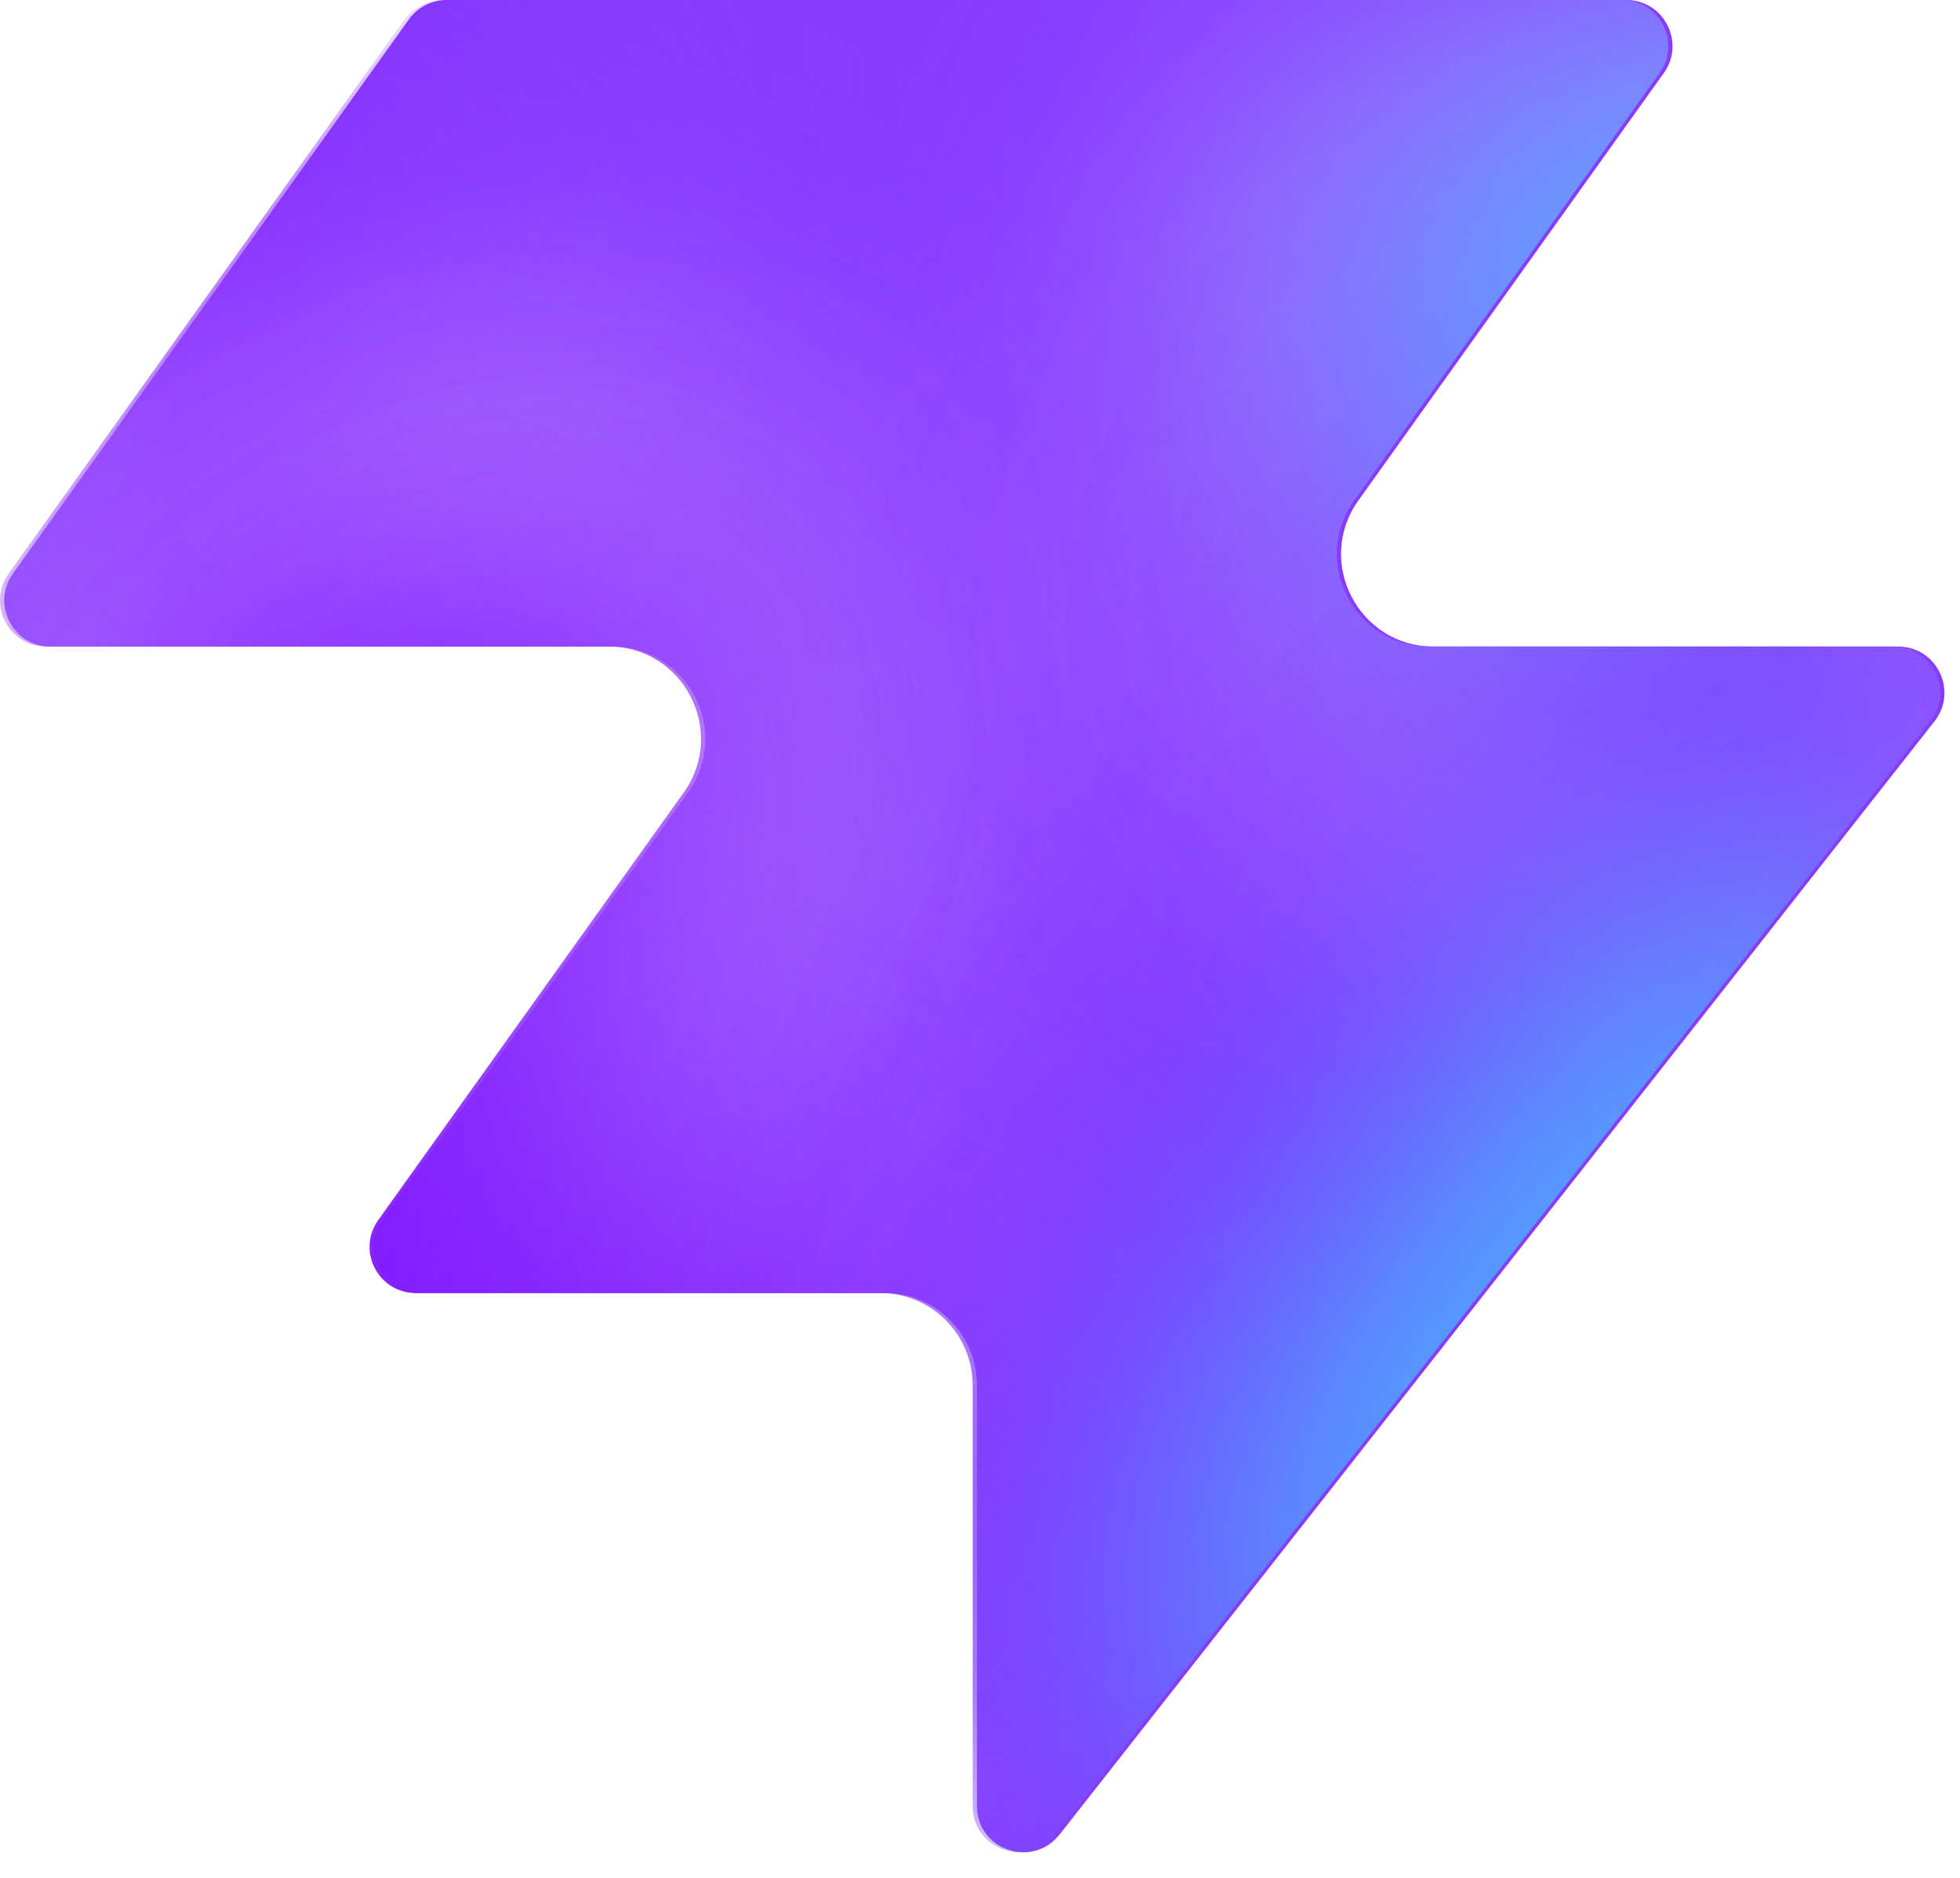
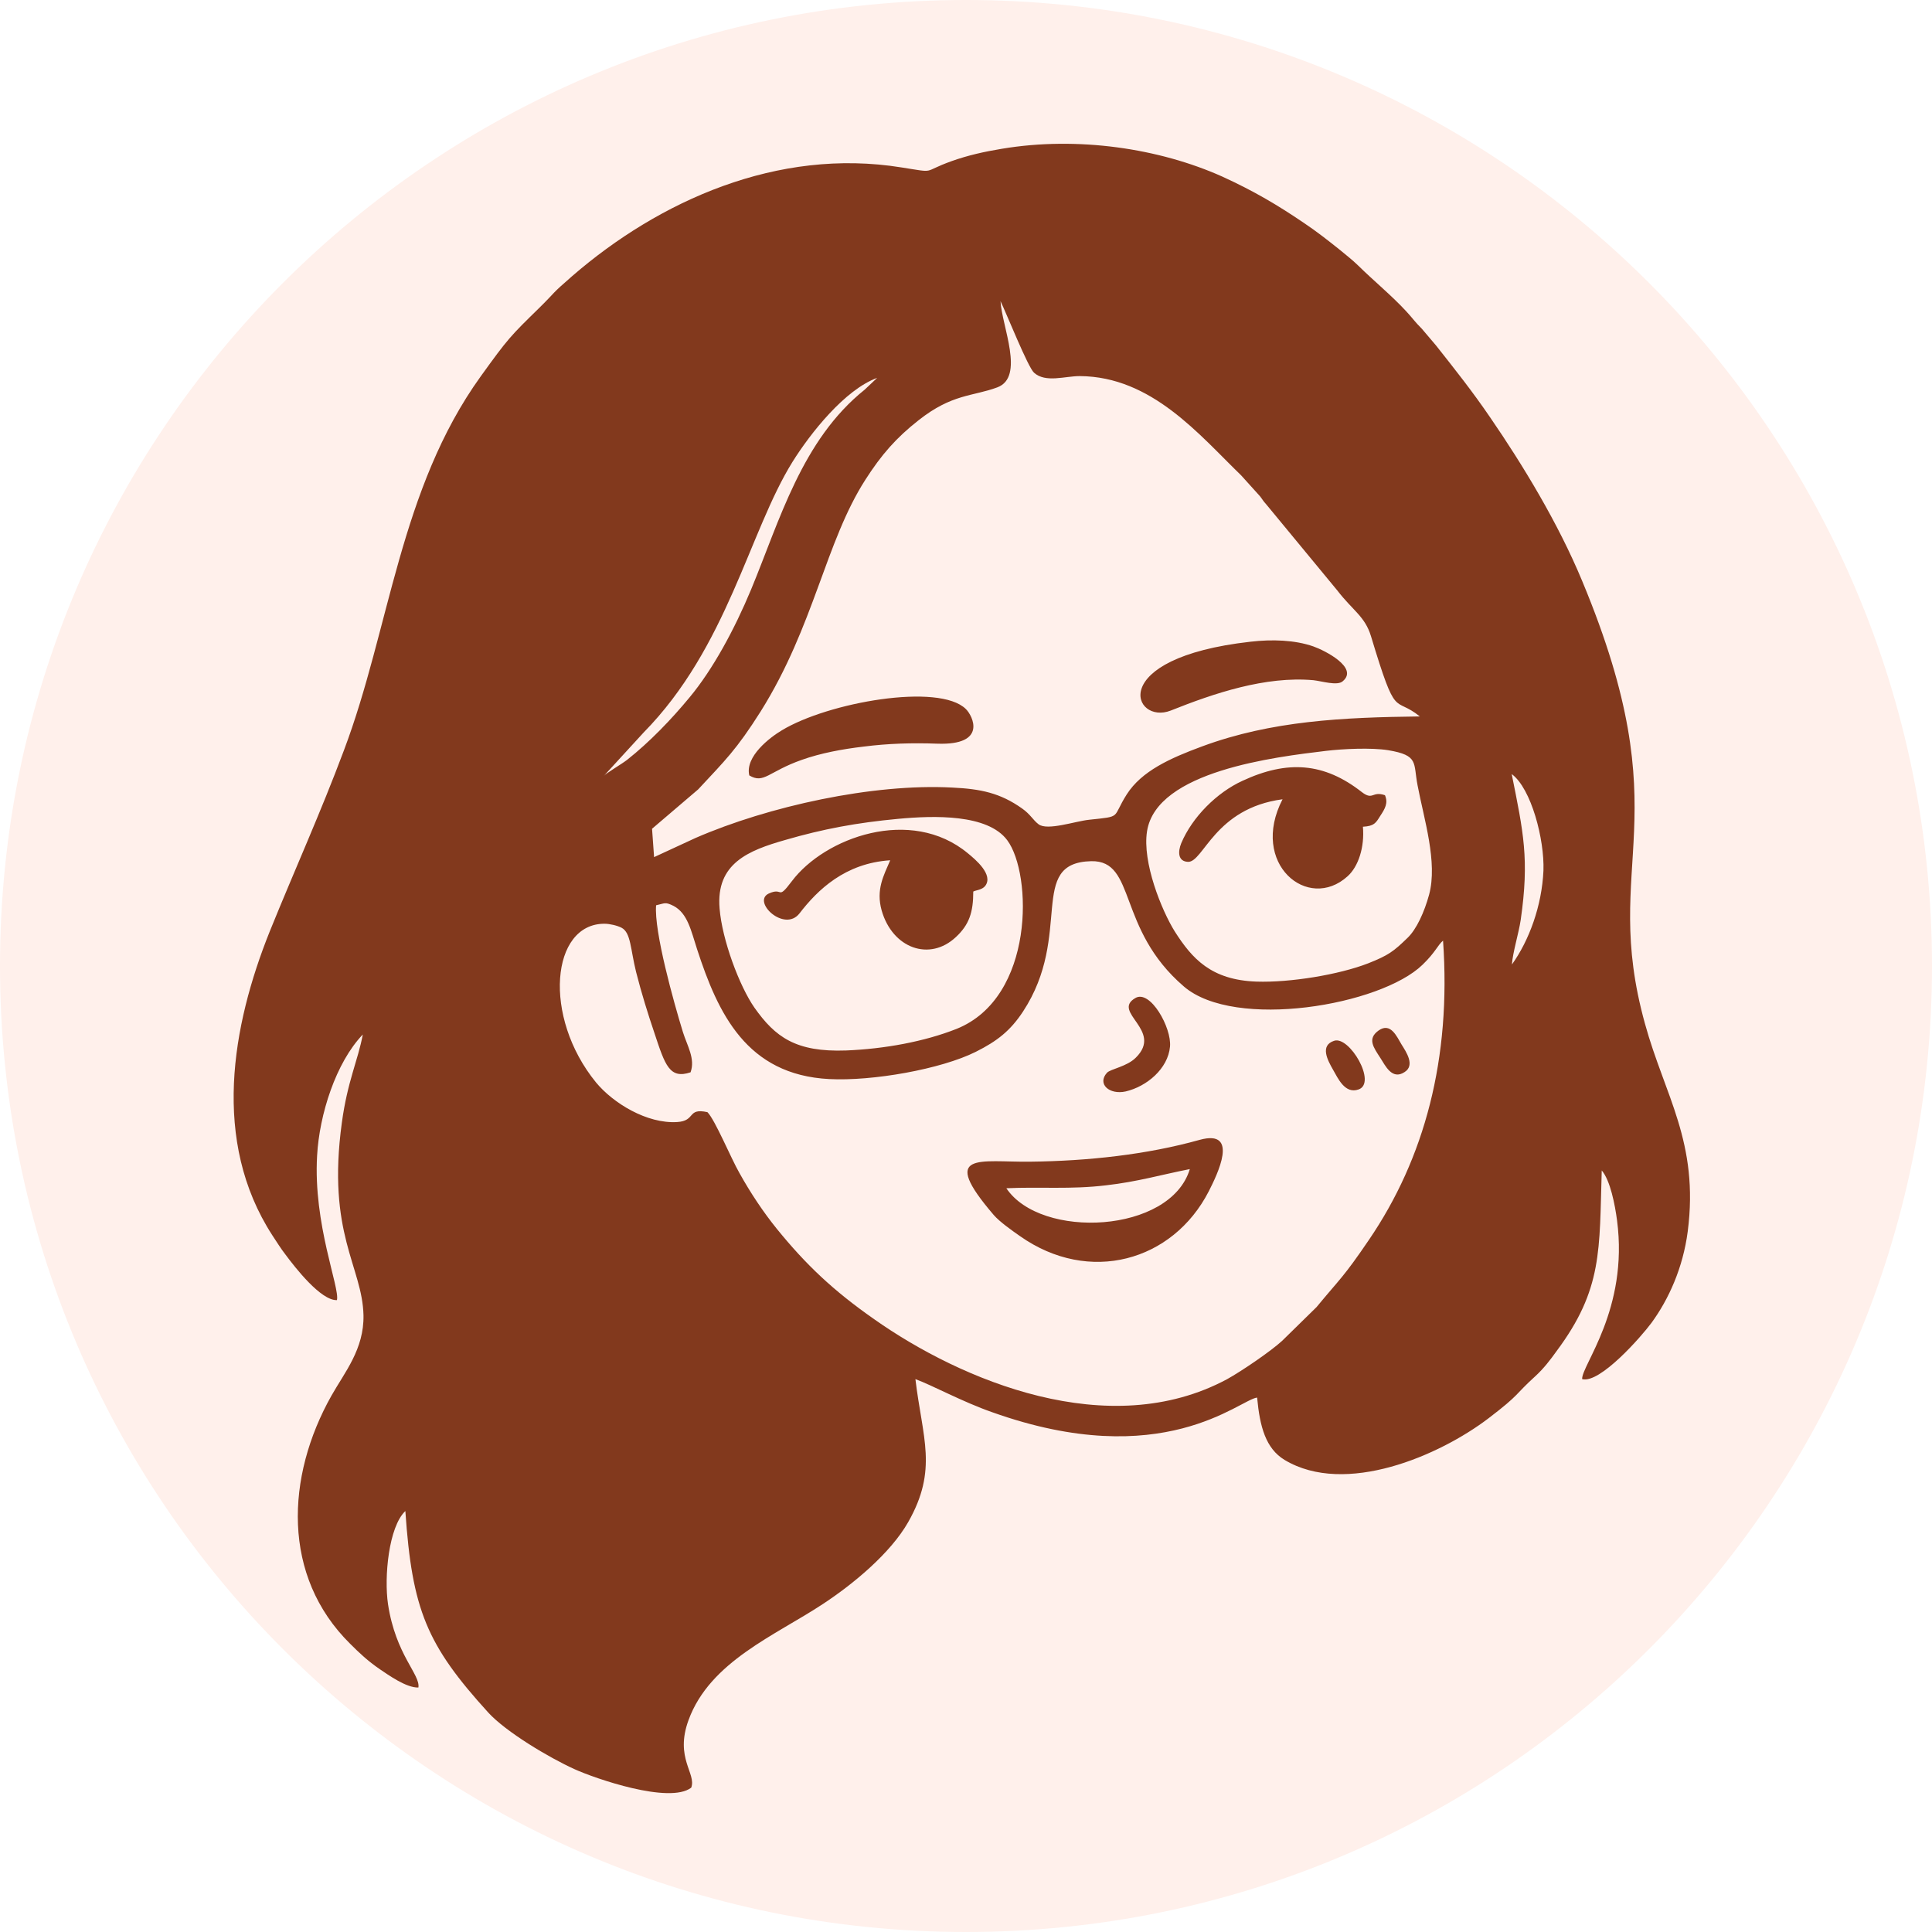
- <svg xmlns="http://www.w3.org/2000/svg" width="48" height="46" fill="none" viewBox="0 0 48 46">
-   <path fill="#863bff" d="M25.946 44.938c-.664.845-2.021.375-2.021-.698V33.937a2.26 2.26 0 0 0-2.262-2.262H10.287c-.92 0-1.456-1.04-.92-1.788l7.48-10.471c1.07-1.497 0-3.578-1.842-3.578H1.237c-.92 0-1.456-1.04-.92-1.788L10.013.474c.214-.297.556-.474.92-.474h28.894c.92 0 1.456 1.04.92 1.788l-7.48 10.471c-1.07 1.498 0 3.579 1.842 3.579h11.377c.943 0 1.473 1.088.89 1.83L25.947 44.94z" style="fill:#863bff;fill:color(display-p3 .525 .23 1);fill-opacity:1" />
-   <mask id="a" width="48" height="46" x="0" y="0" maskUnits="userSpaceOnUse" style="mask-type:alpha">
-     <path fill="#000" d="M25.842 44.938c-.664.844-2.021.375-2.021-.698V33.937a2.26 2.26 0 0 0-2.262-2.262H10.183c-.92 0-1.456-1.04-.92-1.788l7.48-10.471c1.07-1.498 0-3.579-1.842-3.579H1.133c-.92 0-1.456-1.04-.92-1.787L9.91.473c.214-.297.556-.474.92-.474h28.894c.92 0 1.456 1.04.92 1.788l-7.48 10.471c-1.07 1.498 0 3.578 1.842 3.578h11.377c.943 0 1.473 1.088.89 1.832L25.843 44.94z" style="fill:#000;fill-opacity:1" />
-   </mask>
-   <g mask="url(#a)">
-     <g filter="url(#b)">
-       <ellipse cx="5.508" cy="14.704" fill="#ede6ff" rx="5.508" ry="14.704" style="fill:#ede6ff;fill:color(display-p3 .927 .903 1);fill-opacity:1" transform="matrix(.00324 1 1 -.00324 -4.47 31.516)" />
-     </g>
-     <g filter="url(#c)">
-       <ellipse cx="10.399" cy="29.851" fill="#ede6ff" rx="10.399" ry="29.851" style="fill:#ede6ff;fill:color(display-p3 .927 .903 1);fill-opacity:1" transform="matrix(.00324 1 1 -.00324 -39.328 7.883)" />
-     </g>
-     <g filter="url(#d)">
-       <ellipse cx="5.508" cy="30.487" fill="#7e14ff" rx="5.508" ry="30.487" style="fill:#7e14ff;fill:color(display-p3 .492 .077 1);fill-opacity:1" transform="rotate(89.814 -25.913 -14.639)scale(1 -1)" />
-     </g>
-     <g filter="url(#e)">
-       <ellipse cx="5.508" cy="30.599" fill="#7e14ff" rx="5.508" ry="30.599" style="fill:#7e14ff;fill:color(display-p3 .492 .077 1);fill-opacity:1" transform="rotate(89.814 -32.644 -3.334)scale(1 -1)" />
-     </g>
-     <g filter="url(#f)">
-       <ellipse cx="5.508" cy="30.599" fill="#7e14ff" rx="5.508" ry="30.599" style="fill:#7e14ff;fill:color(display-p3 .492 .077 1);fill-opacity:1" transform="matrix(.00324 1 1 -.00324 -34.34 30.47)" />
-     </g>
-     <g filter="url(#g)">
-       <ellipse cx="14.072" cy="22.078" fill="#ede6ff" rx="14.072" ry="22.078" style="fill:#ede6ff;fill:color(display-p3 .927 .903 1);fill-opacity:1" transform="rotate(93.35 24.506 48.493)scale(-1 1)" />
-     </g>
-     <g filter="url(#h)">
-       <ellipse cx="3.47" cy="21.501" fill="#7e14ff" rx="3.47" ry="21.501" style="fill:#7e14ff;fill:color(display-p3 .492 .077 1);fill-opacity:1" transform="rotate(89.009 28.708 47.59)scale(-1 1)" />
-     </g>
-     <g filter="url(#i)">
-       <ellipse cx="3.47" cy="21.501" fill="#7e14ff" rx="3.47" ry="21.501" style="fill:#7e14ff;fill:color(display-p3 .492 .077 1);fill-opacity:1" transform="rotate(89.009 28.708 47.59)scale(-1 1)" />
-     </g>
-     <g filter="url(#j)">
-       <ellipse cx=".387" cy="8.972" fill="#7e14ff" rx="4.407" ry="29.108" style="fill:#7e14ff;fill:color(display-p3 .492 .077 1);fill-opacity:1" transform="rotate(39.51 .387 8.972)" />
-     </g>
-     <g filter="url(#k)">
-       <ellipse cx="47.523" cy="-6.092" fill="#7e14ff" rx="4.407" ry="29.108" style="fill:#7e14ff;fill:color(display-p3 .492 .077 1);fill-opacity:1" transform="rotate(37.892 47.523 -6.092)" />
-     </g>
-     <g filter="url(#l)">
-       <ellipse cx="41.412" cy="6.333" fill="#47bfff" rx="5.971" ry="9.665" style="fill:#47bfff;fill:color(display-p3 .28 .748 1);fill-opacity:1" transform="rotate(37.892 41.412 6.333)" />
-     </g>
-     <g filter="url(#m)">
-       <ellipse cx="-1.879" cy="38.332" fill="#7e14ff" rx="4.407" ry="29.108" style="fill:#7e14ff;fill:color(display-p3 .492 .077 1);fill-opacity:1" transform="rotate(37.892 -1.88 38.332)" />
-     </g>
-     <g filter="url(#n)">
-       <ellipse cx="-1.879" cy="38.332" fill="#7e14ff" rx="4.407" ry="29.108" style="fill:#7e14ff;fill:color(display-p3 .492 .077 1);fill-opacity:1" transform="rotate(37.892 -1.88 38.332)" />
-     </g>
-     <g filter="url(#o)">
-       <ellipse cx="35.651" cy="29.907" fill="#7e14ff" rx="4.407" ry="29.108" style="fill:#7e14ff;fill:color(display-p3 .492 .077 1);fill-opacity:1" transform="rotate(37.892 35.651 29.907)" />
-     </g>
-     <g filter="url(#p)">
-       <ellipse cx="38.418" cy="32.4" fill="#47bfff" rx="5.971" ry="15.297" style="fill:#47bfff;fill:color(display-p3 .28 .748 1);fill-opacity:1" transform="rotate(37.892 38.418 32.4)" />
-     </g>
-   </g>
-   <defs>
-     <filter id="b" width="60.045" height="41.654" x="-19.77" y="16.149" color-interpolation-filters="sRGB" filterUnits="userSpaceOnUse">
-       <feFlood flood-opacity="0" result="BackgroundImageFix" />
-       <feBlend in="SourceGraphic" in2="BackgroundImageFix" result="shape" />
-       <feGaussianBlur result="effect1_foregroundBlur_2002_17158" stdDeviation="7.659" />
-     </filter>
-     <filter id="c" width="90.34" height="51.437" x="-54.613" y="-7.533" color-interpolation-filters="sRGB" filterUnits="userSpaceOnUse">
-       <feFlood flood-opacity="0" result="BackgroundImageFix" />
-       <feBlend in="SourceGraphic" in2="BackgroundImageFix" result="shape" />
-       <feGaussianBlur result="effect1_foregroundBlur_2002_17158" stdDeviation="7.659" />
-     </filter>
-     <filter id="d" width="79.355" height="29.4" x="-49.64" y="2.03" color-interpolation-filters="sRGB" filterUnits="userSpaceOnUse">
-       <feFlood flood-opacity="0" result="BackgroundImageFix" />
-       <feBlend in="SourceGraphic" in2="BackgroundImageFix" result="shape" />
-       <feGaussianBlur result="effect1_foregroundBlur_2002_17158" stdDeviation="4.596" />
-     </filter>
-     <filter id="e" width="79.579" height="29.4" x="-45.045" y="20.029" color-interpolation-filters="sRGB" filterUnits="userSpaceOnUse">
-       <feFlood flood-opacity="0" result="BackgroundImageFix" />
-       <feBlend in="SourceGraphic" in2="BackgroundImageFix" result="shape" />
-       <feGaussianBlur result="effect1_foregroundBlur_2002_17158" stdDeviation="4.596" />
-     </filter>
-     <filter id="f" width="79.579" height="29.4" x="-43.513" y="21.178" color-interpolation-filters="sRGB" filterUnits="userSpaceOnUse">
-       <feFlood flood-opacity="0" result="BackgroundImageFix" />
-       <feBlend in="SourceGraphic" in2="BackgroundImageFix" result="shape" />
-       <feGaussianBlur result="effect1_foregroundBlur_2002_17158" stdDeviation="4.596" />
-     </filter>
-     <filter id="g" width="74.749" height="58.852" x="15.756" y="-17.901" color-interpolation-filters="sRGB" filterUnits="userSpaceOnUse">
-       <feFlood flood-opacity="0" result="BackgroundImageFix" />
-       <feBlend in="SourceGraphic" in2="BackgroundImageFix" result="shape" />
-       <feGaussianBlur result="effect1_foregroundBlur_2002_17158" stdDeviation="7.659" />
-     </filter>
-     <filter id="h" width="61.377" height="25.362" x="23.548" y="2.284" color-interpolation-filters="sRGB" filterUnits="userSpaceOnUse">
-       <feFlood flood-opacity="0" result="BackgroundImageFix" />
-       <feBlend in="SourceGraphic" in2="BackgroundImageFix" result="shape" />
-       <feGaussianBlur result="effect1_foregroundBlur_2002_17158" stdDeviation="4.596" />
-     </filter>
-     <filter id="i" width="61.377" height="25.362" x="23.548" y="2.284" color-interpolation-filters="sRGB" filterUnits="userSpaceOnUse">
-       <feFlood flood-opacity="0" result="BackgroundImageFix" />
-       <feBlend in="SourceGraphic" in2="BackgroundImageFix" result="shape" />
-       <feGaussianBlur result="effect1_foregroundBlur_2002_17158" stdDeviation="4.596" />
-     </filter>
-     <filter id="j" width="56.045" height="63.649" x="-27.636" y="-22.853" color-interpolation-filters="sRGB" filterUnits="userSpaceOnUse">
-       <feFlood flood-opacity="0" result="BackgroundImageFix" />
-       <feBlend in="SourceGraphic" in2="BackgroundImageFix" result="shape" />
-       <feGaussianBlur result="effect1_foregroundBlur_2002_17158" stdDeviation="4.596" />
-     </filter>
-     <filter id="k" width="54.814" height="64.646" x="20.116" y="-38.415" color-interpolation-filters="sRGB" filterUnits="userSpaceOnUse">
-       <feFlood flood-opacity="0" result="BackgroundImageFix" />
-       <feBlend in="SourceGraphic" in2="BackgroundImageFix" result="shape" />
-       <feGaussianBlur result="effect1_foregroundBlur_2002_17158" stdDeviation="4.596" />
-     </filter>
-     <filter id="l" width="33.541" height="35.313" x="24.641" y="-11.323" color-interpolation-filters="sRGB" filterUnits="userSpaceOnUse">
-       <feFlood flood-opacity="0" result="BackgroundImageFix" />
-       <feBlend in="SourceGraphic" in2="BackgroundImageFix" result="shape" />
-       <feGaussianBlur result="effect1_foregroundBlur_2002_17158" stdDeviation="4.596" />
-     </filter>
-     <filter id="m" width="54.814" height="64.646" x="-29.286" y="6.009" color-interpolation-filters="sRGB" filterUnits="userSpaceOnUse">
-       <feFlood flood-opacity="0" result="BackgroundImageFix" />
-       <feBlend in="SourceGraphic" in2="BackgroundImageFix" result="shape" />
-       <feGaussianBlur result="effect1_foregroundBlur_2002_17158" stdDeviation="4.596" />
-     </filter>
-     <filter id="n" width="54.814" height="64.646" x="-29.286" y="6.009" color-interpolation-filters="sRGB" filterUnits="userSpaceOnUse">
-       <feFlood flood-opacity="0" result="BackgroundImageFix" />
-       <feBlend in="SourceGraphic" in2="BackgroundImageFix" result="shape" />
-       <feGaussianBlur result="effect1_foregroundBlur_2002_17158" stdDeviation="4.596" />
-     </filter>
-     <filter id="o" width="54.814" height="64.646" x="8.244" y="-2.416" color-interpolation-filters="sRGB" filterUnits="userSpaceOnUse">
-       <feFlood flood-opacity="0" result="BackgroundImageFix" />
-       <feBlend in="SourceGraphic" in2="BackgroundImageFix" result="shape" />
-       <feGaussianBlur result="effect1_foregroundBlur_2002_17158" stdDeviation="4.596" />
-     </filter>
-     <filter id="p" width="39.409" height="43.623" x="18.713" y="10.588" color-interpolation-filters="sRGB" filterUnits="userSpaceOnUse">
-       <feFlood flood-opacity="0" result="BackgroundImageFix" />
-       <feBlend in="SourceGraphic" in2="BackgroundImageFix" result="shape" />
-       <feGaussianBlur result="effect1_foregroundBlur_2002_17158" stdDeviation="4.596" />
-     </filter>
-   </defs>
+ <svg xmlns="http://www.w3.org/2000/svg" width="215" height="215" viewBox="0 0 215 215" fill="none">
+   <circle cx="107.5" cy="107.5" r="107.5" fill="#FFF0EB" />
+   <path fill-rule="evenodd" clip-rule="evenodd" d="M37.494 144.681C37.844 143.329 34.839 136.24 35.289 128.599C35.54 124.04 37.368 118.254 40.374 115.123C39.823 118.054 38.671 120.308 38.045 124.917C36.341 137.292 40.324 140.949 40.45 146.36C40.525 150.142 38.345 152.722 36.892 155.302C31.808 164.32 31.331 175.392 38.972 182.932C39.999 183.959 40.925 184.836 42.278 185.763C43.18 186.364 45.209 187.842 46.562 187.792C46.787 186.339 44.032 184.159 43.18 178.523C42.729 175.492 43.255 169.906 45.109 168.153C45.86 179.15 47.489 183.057 54.352 190.597C56.306 192.726 61.065 195.582 63.946 196.885C66.201 197.912 74.492 200.792 76.922 198.939C77.523 197.361 75.068 195.657 76.621 191.424C79.001 184.886 86.315 181.98 91.576 178.498C94.933 176.294 99.091 172.862 101.07 169.38C104.401 163.519 102.648 160.037 101.871 153.474C103.675 154.125 107.107 156.004 110.413 157.156C129.426 163.944 137.968 155.728 139.897 155.528C140.197 158.759 140.848 161.189 142.953 162.466C149.716 166.525 160.187 161.991 165.648 157.832C169.255 155.077 168.478 155.302 170.883 153.123C171.785 152.296 172.536 151.319 173.213 150.368C178.373 143.454 177.972 139.12 178.248 130.253C179.199 131.355 179.725 134.085 179.951 135.814C181.254 145.708 175.968 151.971 176.068 153.474C178.047 154 182.656 148.739 183.784 147.211C185.687 144.606 187.29 141.099 187.817 137.041C189.094 127.121 185.261 121.936 183.057 113.92C178.022 95.784 187.19 91.326 176.068 64.648C173.388 58.185 169.43 51.697 165.873 46.512C163.844 43.531 161.865 41.051 159.786 38.421L158.233 36.592C157.406 35.766 157.206 35.415 156.53 34.688C154.926 32.935 152.872 31.257 151.119 29.528C150.442 28.877 149.941 28.501 149.19 27.875C147.912 26.848 146.51 25.746 145.082 24.794C142.201 22.84 139.596 21.287 136.039 19.659C129 16.502 119.932 15.15 111.515 16.552C109.536 16.878 107.733 17.279 105.904 17.93C102.472 19.158 104.326 19.258 100.318 18.632C86.516 16.402 73.34 22.364 63.696 30.706C61.191 32.885 62.017 32.284 60.038 34.237C56.782 37.419 56.531 37.669 53.5 41.878C44.458 54.428 43.38 69.983 38.27 83.51C35.665 90.474 32.809 96.761 30.029 103.625C25.796 114.171 23.516 126.971 30.305 137.467C30.755 138.143 31.281 138.995 31.757 139.596C32.834 141.049 35.715 144.756 37.494 144.681ZM153.423 114.672C152.121 115.599 152.847 116.551 153.624 117.753C154.15 118.555 154.901 120.233 156.304 119.306C157.506 118.554 156.479 117.052 155.978 116.25C155.427 115.323 154.751 113.745 153.423 114.672ZM148.464 115.824C146.86 116.35 147.737 117.978 148.338 119.03C148.889 119.982 149.666 121.786 151.194 121.235C153.248 120.508 150.167 115.248 148.464 115.824ZM126.345 111.065C123.639 112.643 129.501 114.647 126.395 117.703C125.393 118.705 123.589 118.955 123.188 119.381C122.061 120.634 123.464 121.861 125.268 121.46C127.622 120.909 129.977 118.93 130.202 116.475C130.403 114.371 127.998 110.088 126.345 111.065ZM139.17 71.411C122.913 73.24 126.119 80.704 130.278 79.076C135.112 77.147 140.823 75.219 146.159 75.695C147.086 75.795 148.814 76.346 149.415 75.82C151.244 74.317 147.437 72.388 146.159 71.937C144.08 71.211 141.55 71.136 139.17 71.411ZM83.385 86.291C85.013 87.267 85.514 85.865 89.221 84.562C91.325 83.811 93.755 83.36 96.11 83.084C98.84 82.734 101.521 82.658 104.301 82.759C109.912 82.959 108.259 79.652 107.482 78.901C104.501 75.97 92.152 78.15 86.992 81.281C85.689 82.057 82.884 84.186 83.385 86.291ZM142.727 88.946C139.02 96.11 145.558 101.521 149.967 97.513C151.169 96.436 151.87 94.256 151.67 92.002C152.922 91.927 153.098 91.601 153.599 90.799C154.125 89.998 154.501 89.372 154.125 88.495C152.672 87.994 152.822 89.121 151.545 88.144C147.361 84.863 143.278 84.562 138.268 86.892C135.413 88.194 132.682 90.925 131.455 93.831C131.079 94.757 131.054 95.859 132.206 95.91C133.935 95.96 135.162 89.948 142.727 88.946ZM99.066 95.734C98.339 97.438 97.463 98.991 98.114 101.32C99.316 105.529 103.449 107.032 106.38 104.276C107.858 102.898 108.309 101.521 108.309 99.216C108.56 99.066 109.286 99.041 109.637 98.59C110.589 97.338 108.534 95.634 107.708 94.958C101.37 89.697 91.776 93.204 88.119 98.064C86.441 100.293 87.217 98.665 85.539 99.442C83.66 100.343 87.292 103.8 88.971 101.646C90.975 99.041 94.031 96.06 99.066 95.734ZM133.509 126.846C127.597 128.499 121.059 129.201 114.647 129.276C109.06 129.351 104.426 128.023 110.589 135.212C111.24 135.964 112.618 136.941 113.519 137.567C121.21 142.978 130.503 140.373 134.511 132.582C135.438 130.754 137.993 125.618 133.509 126.846ZM111.991 132.232C115.824 137.968 130.252 137.267 132.407 130.102C129.2 130.729 126.62 131.505 123.088 131.906C119.155 132.382 115.774 132.056 111.991 132.232ZM168.253 107.332C170.157 104.677 171.584 100.819 171.76 96.887C171.885 93.43 170.407 87.743 168.228 86.14C169.53 92.628 170.207 95.584 169.23 102.372C169.004 103.875 168.328 106.055 168.253 107.332ZM67.203 86.341C67.378 86.09 69.207 85.013 69.783 84.562C72.288 82.583 74.743 80.028 76.746 77.598C79.327 74.492 81.731 70.058 83.585 65.6C86.766 57.934 89.221 48.967 96.235 43.355L97.613 42.053C94.031 43.355 90.198 48.19 88.194 51.397C83.36 59.162 80.955 72.037 71.611 81.531L67.203 86.341ZM147.562 83.56C141.951 84.237 128.699 85.79 127.647 92.503C127.096 95.96 129.276 101.32 130.728 103.65C132.657 106.681 134.786 109.061 139.821 109.236C143.604 109.361 149.015 108.46 152.246 107.207C154.526 106.305 155.077 105.879 156.63 104.376C157.632 103.425 158.508 101.496 159.034 99.567C160.011 95.96 158.458 91.125 157.757 87.418C157.256 84.888 157.932 84.061 154.475 83.485C152.597 83.184 149.44 83.335 147.562 83.56ZM99.942 91.125C95.358 91.551 91.576 92.252 87.368 93.48C83.335 94.632 79.652 96.06 80.078 101.095C80.354 104.577 82.282 109.737 83.961 112.142C86.265 115.398 88.545 117.102 94.156 116.901C98.414 116.726 102.848 115.924 106.455 114.496C115.173 110.99 114.872 97.237 112.091 93.505C109.912 90.574 103.95 90.749 99.942 91.125ZM73.014 100.744C72.764 103.625 74.993 111.591 75.995 114.847C76.471 116.375 77.398 117.828 76.847 119.331C74.517 120.108 74.016 118.555 72.839 114.997C72.087 112.768 71.411 110.614 70.785 108.159C70.158 105.629 70.209 103.8 69.181 103.249C68.706 102.999 67.854 102.798 67.278 102.798C61.341 102.773 60.339 113.119 66.326 120.458C68.255 122.788 72.012 125.067 75.344 124.867C77.473 124.742 76.421 123.264 78.725 123.765C79.577 124.617 81.356 128.925 82.282 130.528C83.535 132.783 84.963 134.912 86.441 136.741C89.697 140.748 92.703 143.604 97.287 146.81C106.956 153.624 123.389 160.563 136.565 153.474C138.193 152.572 141.425 150.368 142.677 149.215L146.51 145.458C149.09 142.327 149.491 142.176 152.346 137.968C158.508 128.925 161.514 117.853 160.588 104.677C159.986 105.178 159.761 105.955 158.308 107.357C153.649 111.891 137.417 114.647 131.755 109.787C124.241 103.349 126.495 95.734 121.435 95.835C114.271 96.01 119.481 103.976 113.845 112.568C112.442 114.697 110.989 115.849 108.585 117.052C104.727 118.98 97.112 120.333 92.277 120.083C83.084 119.607 79.903 112.793 77.573 105.629C76.897 103.55 76.521 101.646 74.968 100.819C74.016 100.343 74.016 100.519 73.014 100.744ZM72.563 92.227L72.789 95.384L77.398 93.254C85.514 89.722 97.162 87.167 105.979 87.643C109.136 87.794 111.315 88.245 113.745 89.973C114.672 90.624 114.947 91.25 115.573 91.726C116.55 92.478 119.682 91.376 121.21 91.225C124.942 90.825 123.689 91.075 125.393 88.395C127.046 85.815 130.177 84.387 133.784 83.059C141.5 80.204 149.466 79.828 158.007 79.728C155.052 77.348 155.452 80.354 152.572 70.81C151.895 68.581 150.568 67.979 148.814 65.7L140.874 56.081C140.548 55.73 140.498 55.58 140.222 55.229L138.118 52.899C133.459 48.391 128.173 41.903 120.157 41.853C118.504 41.853 116.35 42.629 115.072 41.477C114.396 40.876 112.041 34.964 111.34 33.511C111.49 36.317 114.07 41.953 110.989 43.105C108.234 44.132 105.954 43.806 102.197 46.787C99.742 48.716 98.089 50.595 96.31 53.375C91.851 60.314 90.624 69.633 84.662 79.151C81.957 83.435 80.679 84.637 77.698 87.844L72.563 92.227Z" fill="#82391D" />
</svg>
